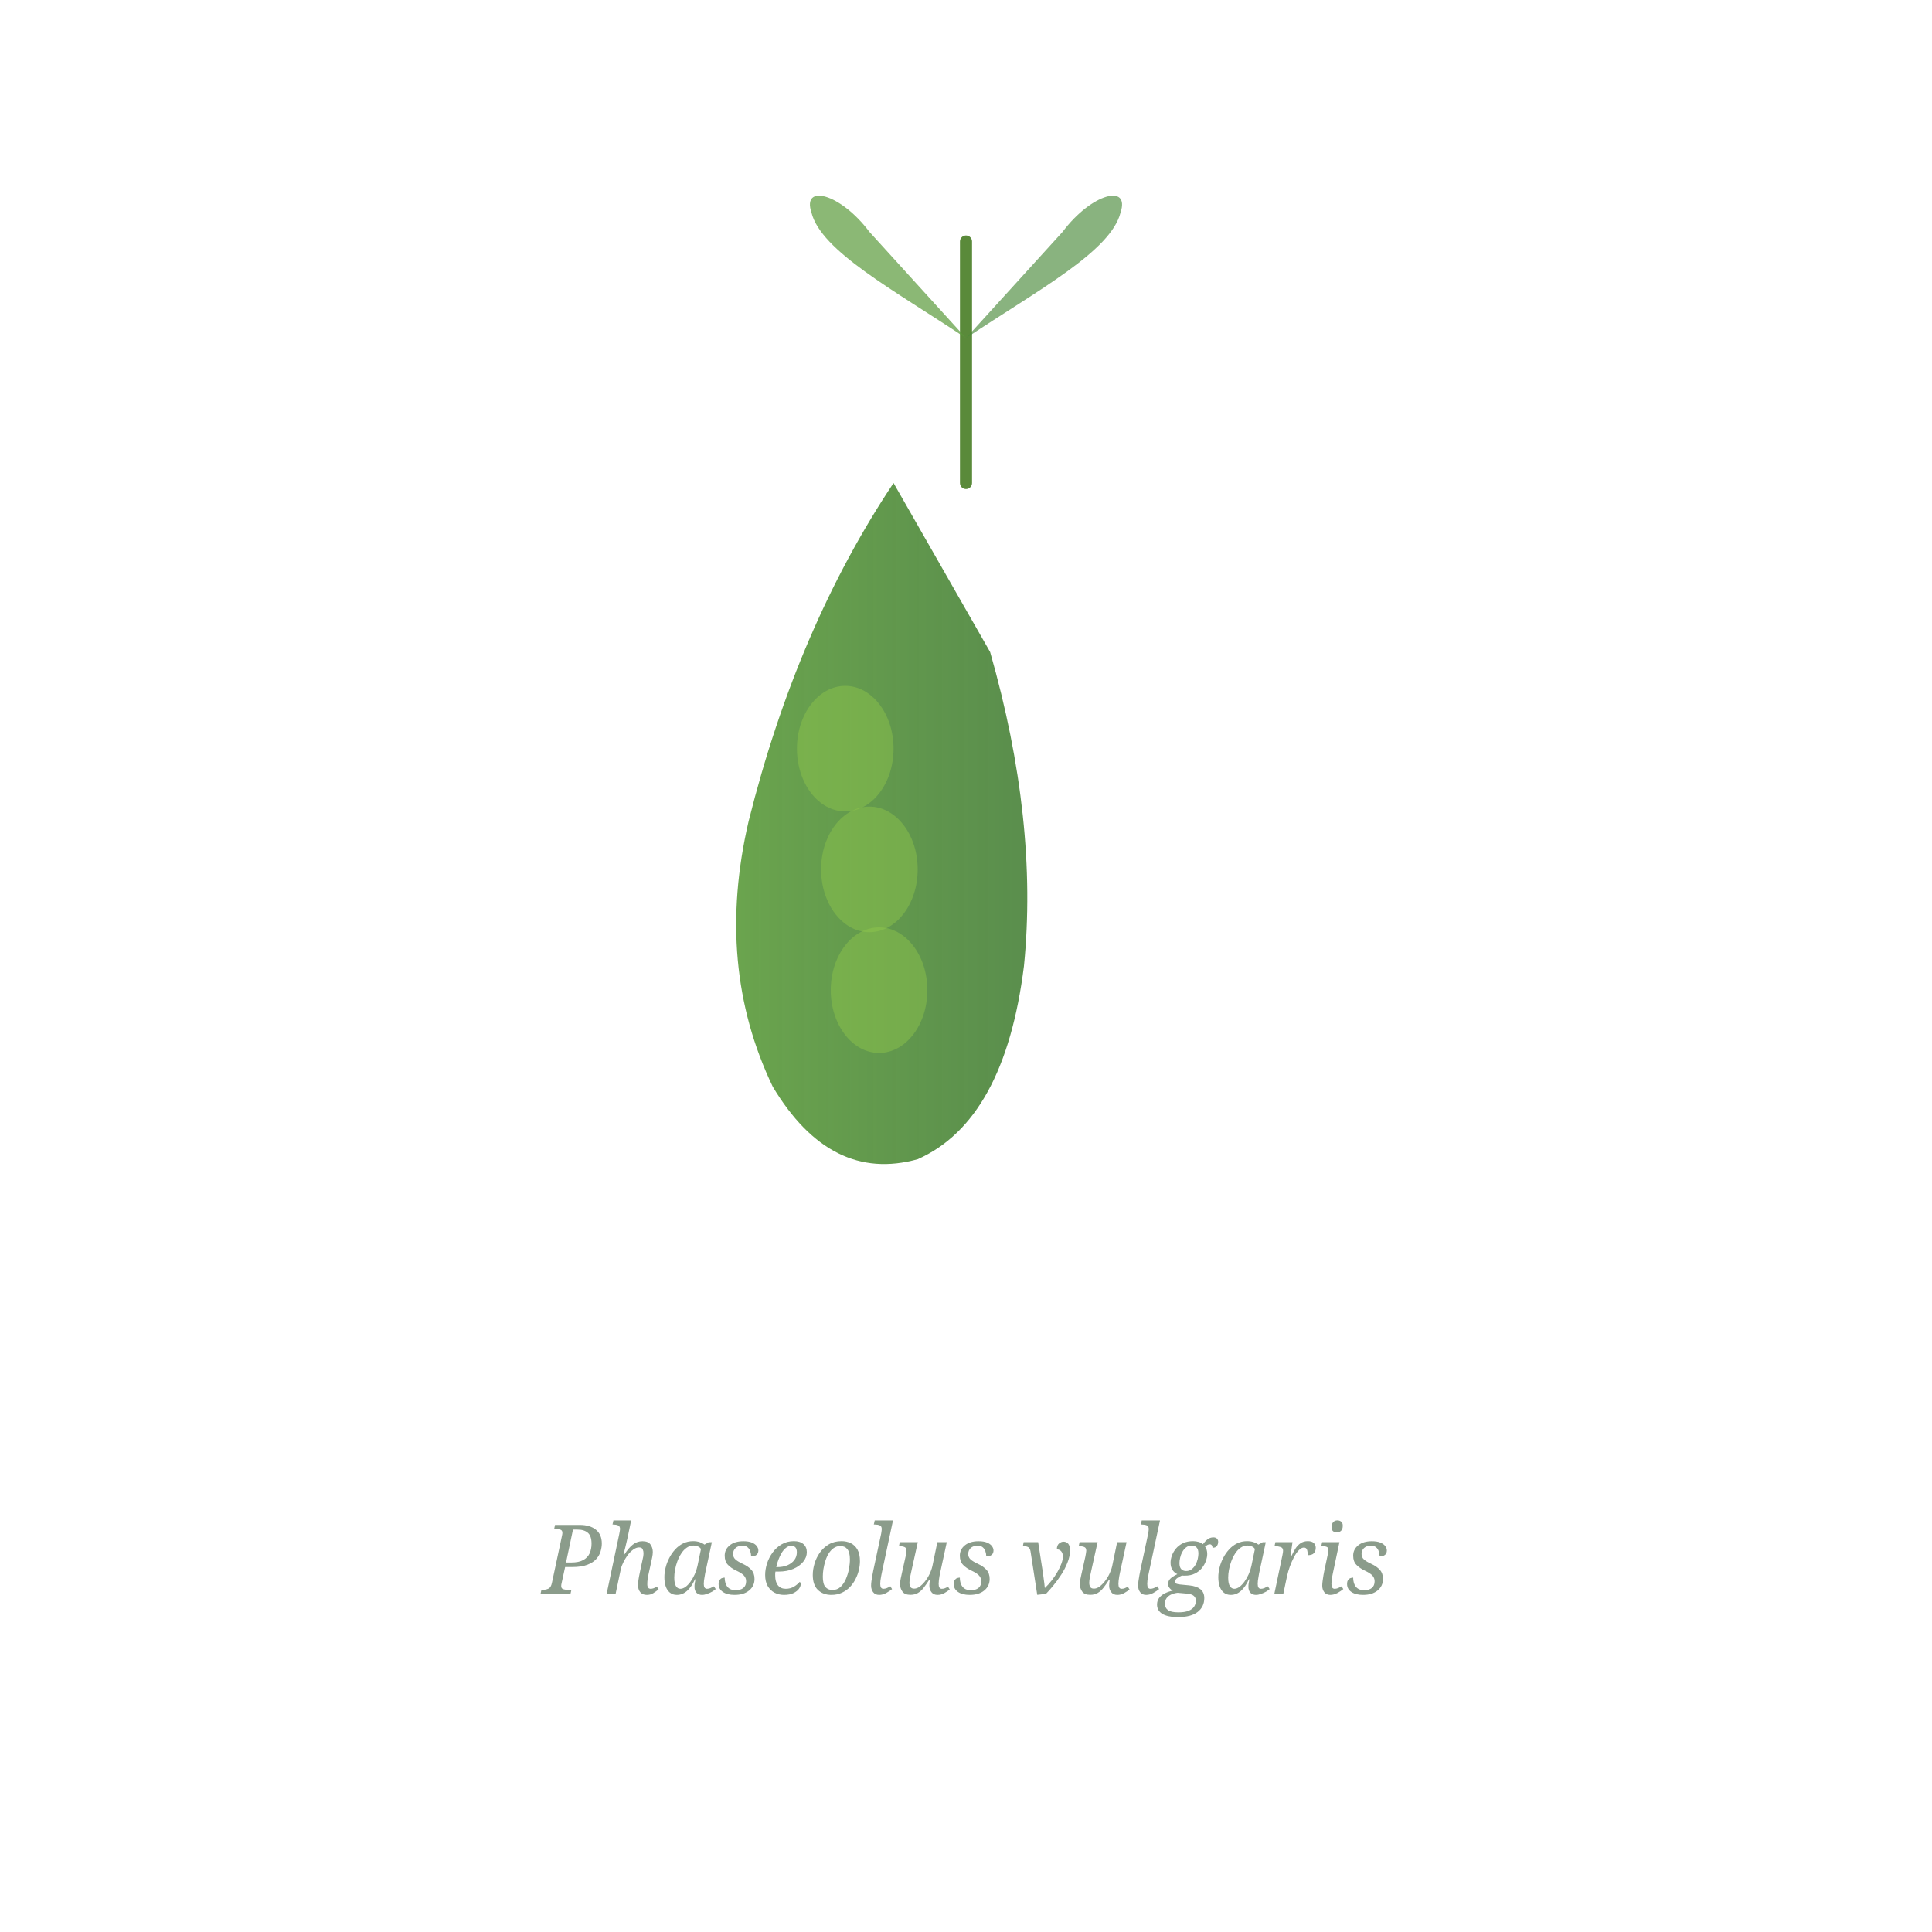
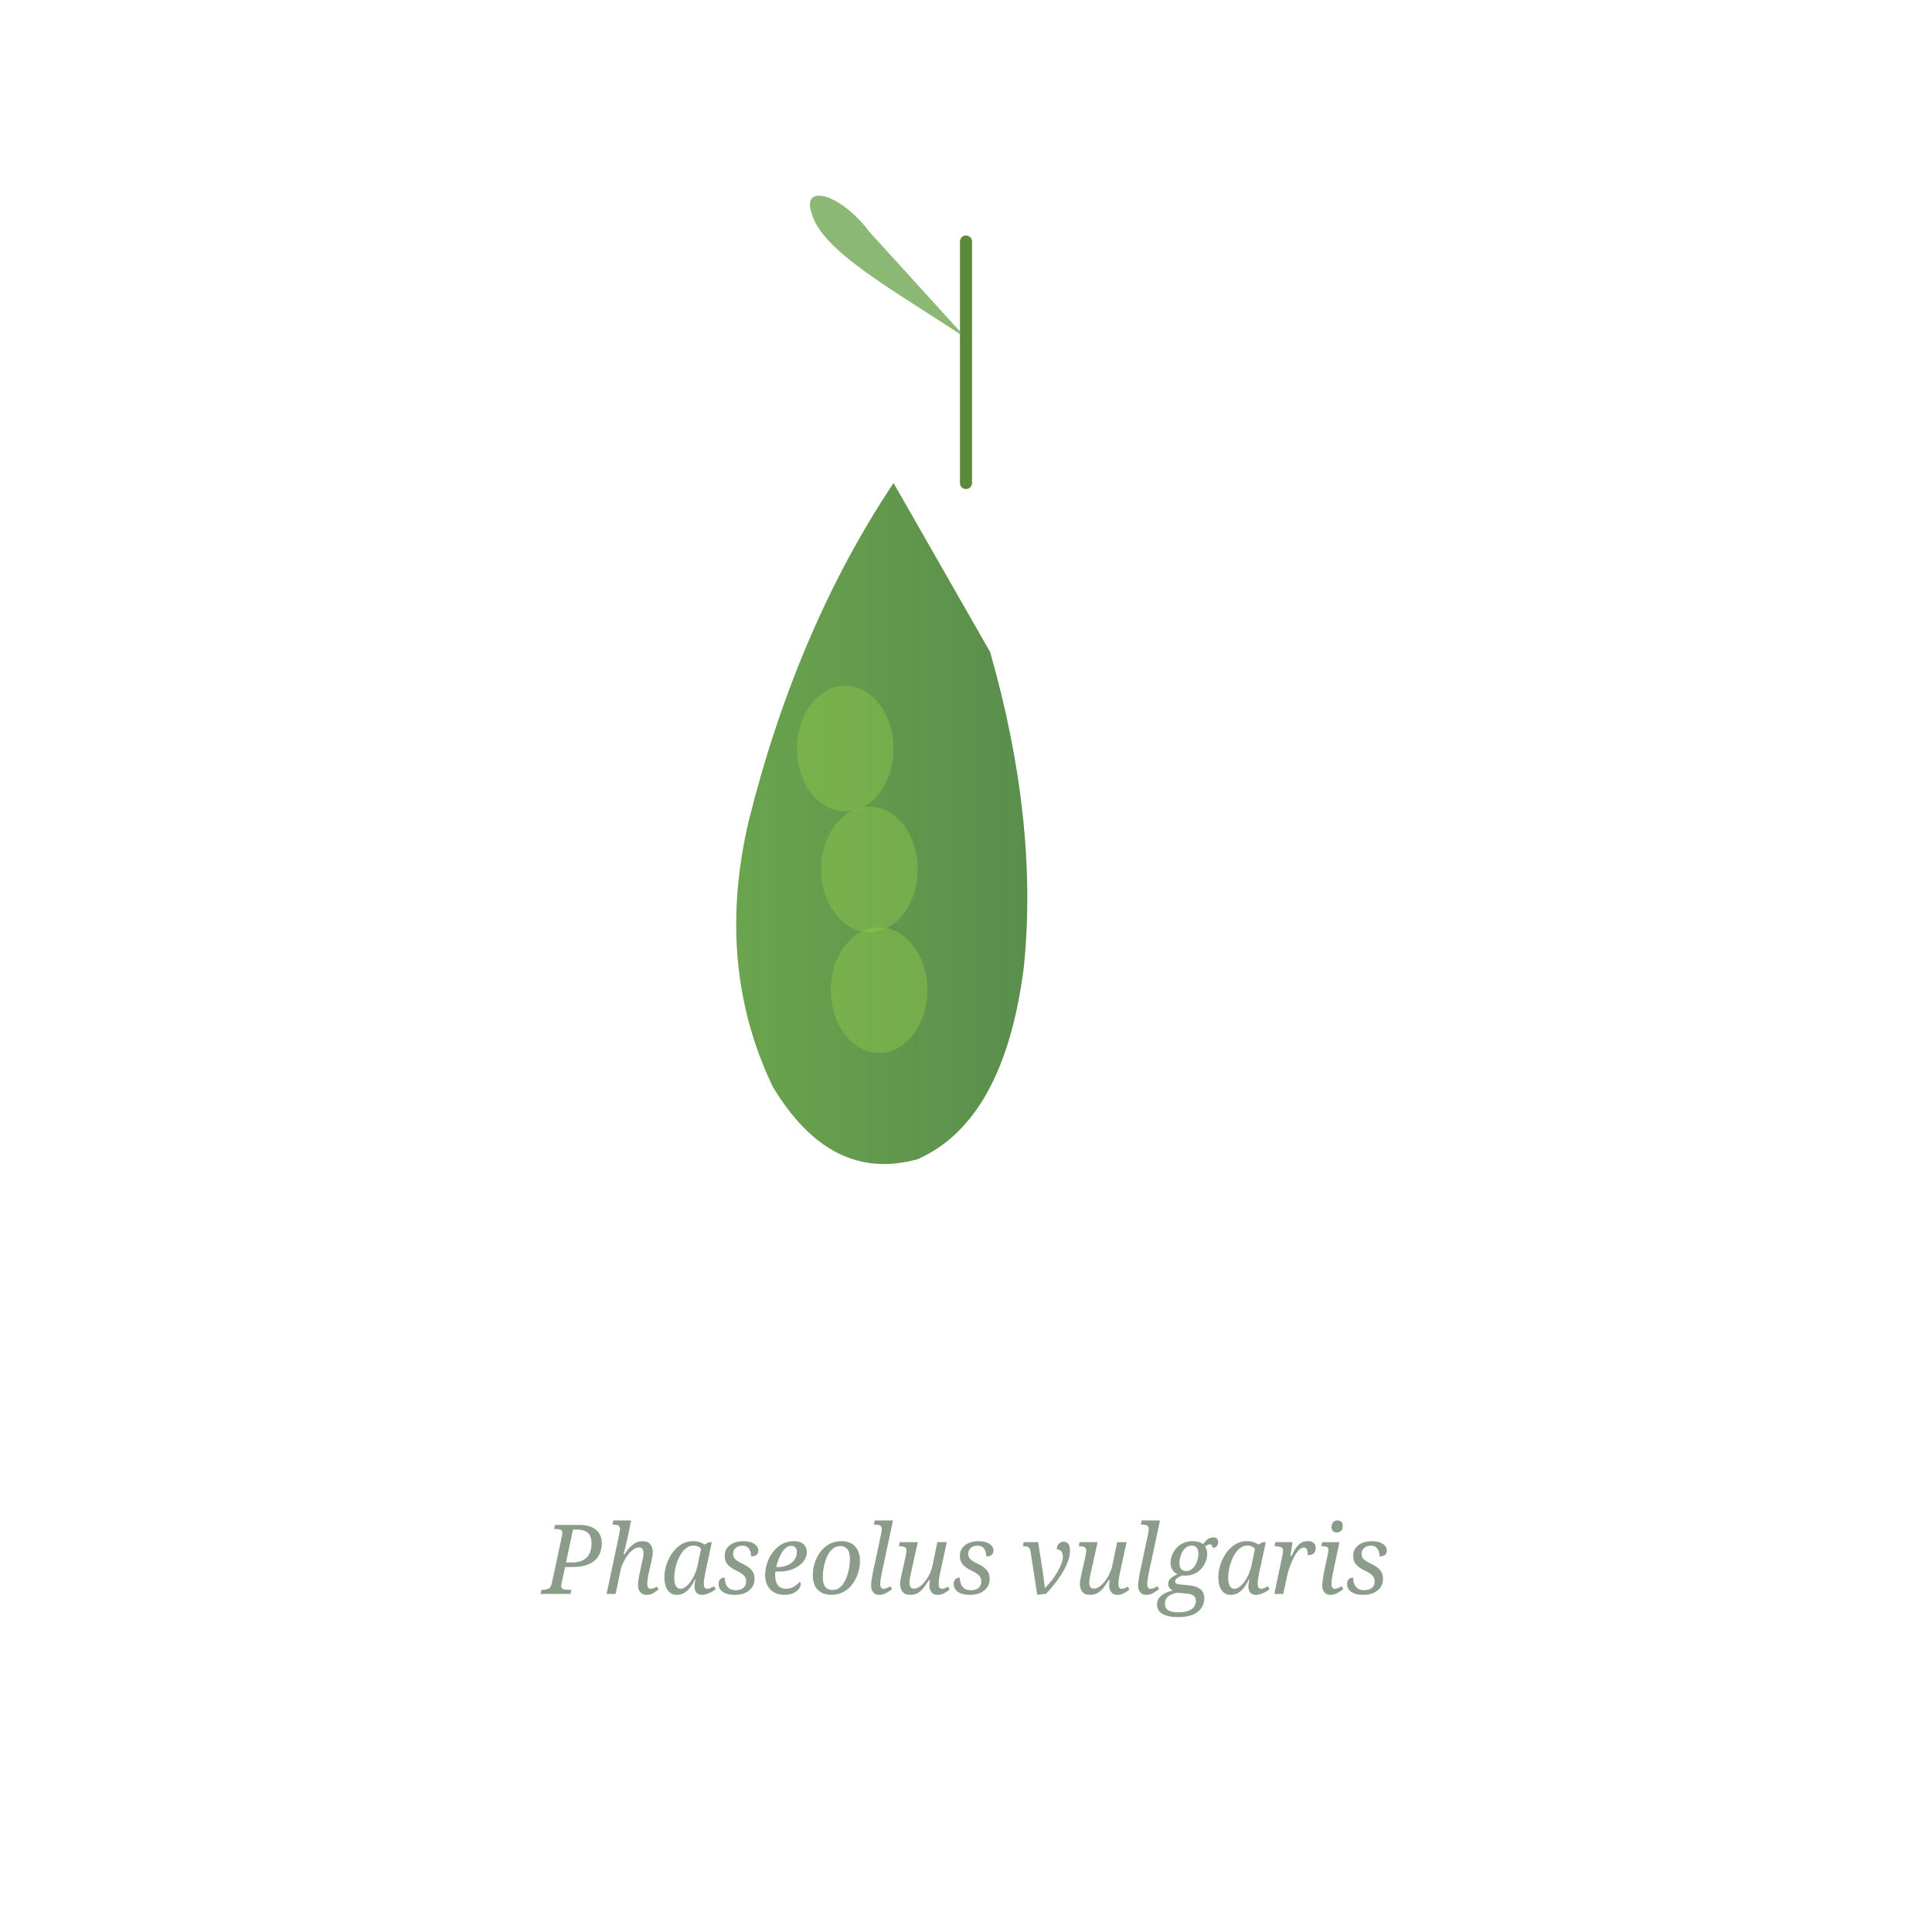
<svg xmlns="http://www.w3.org/2000/svg" viewBox="0 0 400 400">
  <defs>
    <linearGradient id="pod" x1="0%" y1="0%" x2="100%" y2="0%">
      <stop offset="0%" stop-color="#5a9a3a" stop-opacity="0.9" />
      <stop offset="100%" stop-color="#3d7a2d" stop-opacity="0.85" />
    </linearGradient>
  </defs>
  <path d="M200 50 L200 100" stroke="#5a8a3a" stroke-width="2.5" stroke-linecap="round" />
  <path d="M200 70 C185 60,170 52,168 44 C166 38,174 40,180 48" fill="#5a9a3a" opacity="0.7" />
-   <path d="M200 70 C215 60,230 52,232 44 C234 38,226 40,220 48" fill="#4a8a3a" opacity="0.65" />
  <path d="M185 100 Q165 130,155 170 Q148 200,160 225 Q172 245,190 240 Q208 232,212 200 Q215 170,205 135Z" fill="url(#pod)" />
  <ellipse cx="175" cy="155" rx="10" ry="13" fill="#90c74b" opacity="0.45" />
  <ellipse cx="180" cy="180" rx="10" ry="13" fill="#90c74b" opacity="0.45" />
  <ellipse cx="182" cy="205" rx="10" ry="13" fill="#90c74b" opacity="0.45" />
  <text x="200" y="330" text-anchor="middle" font-family="Georgia,serif" font-size="20" fill="#3d5a3d" opacity="0.6" font-style="italic">Phaseolus vulgaris</text>
</svg>
